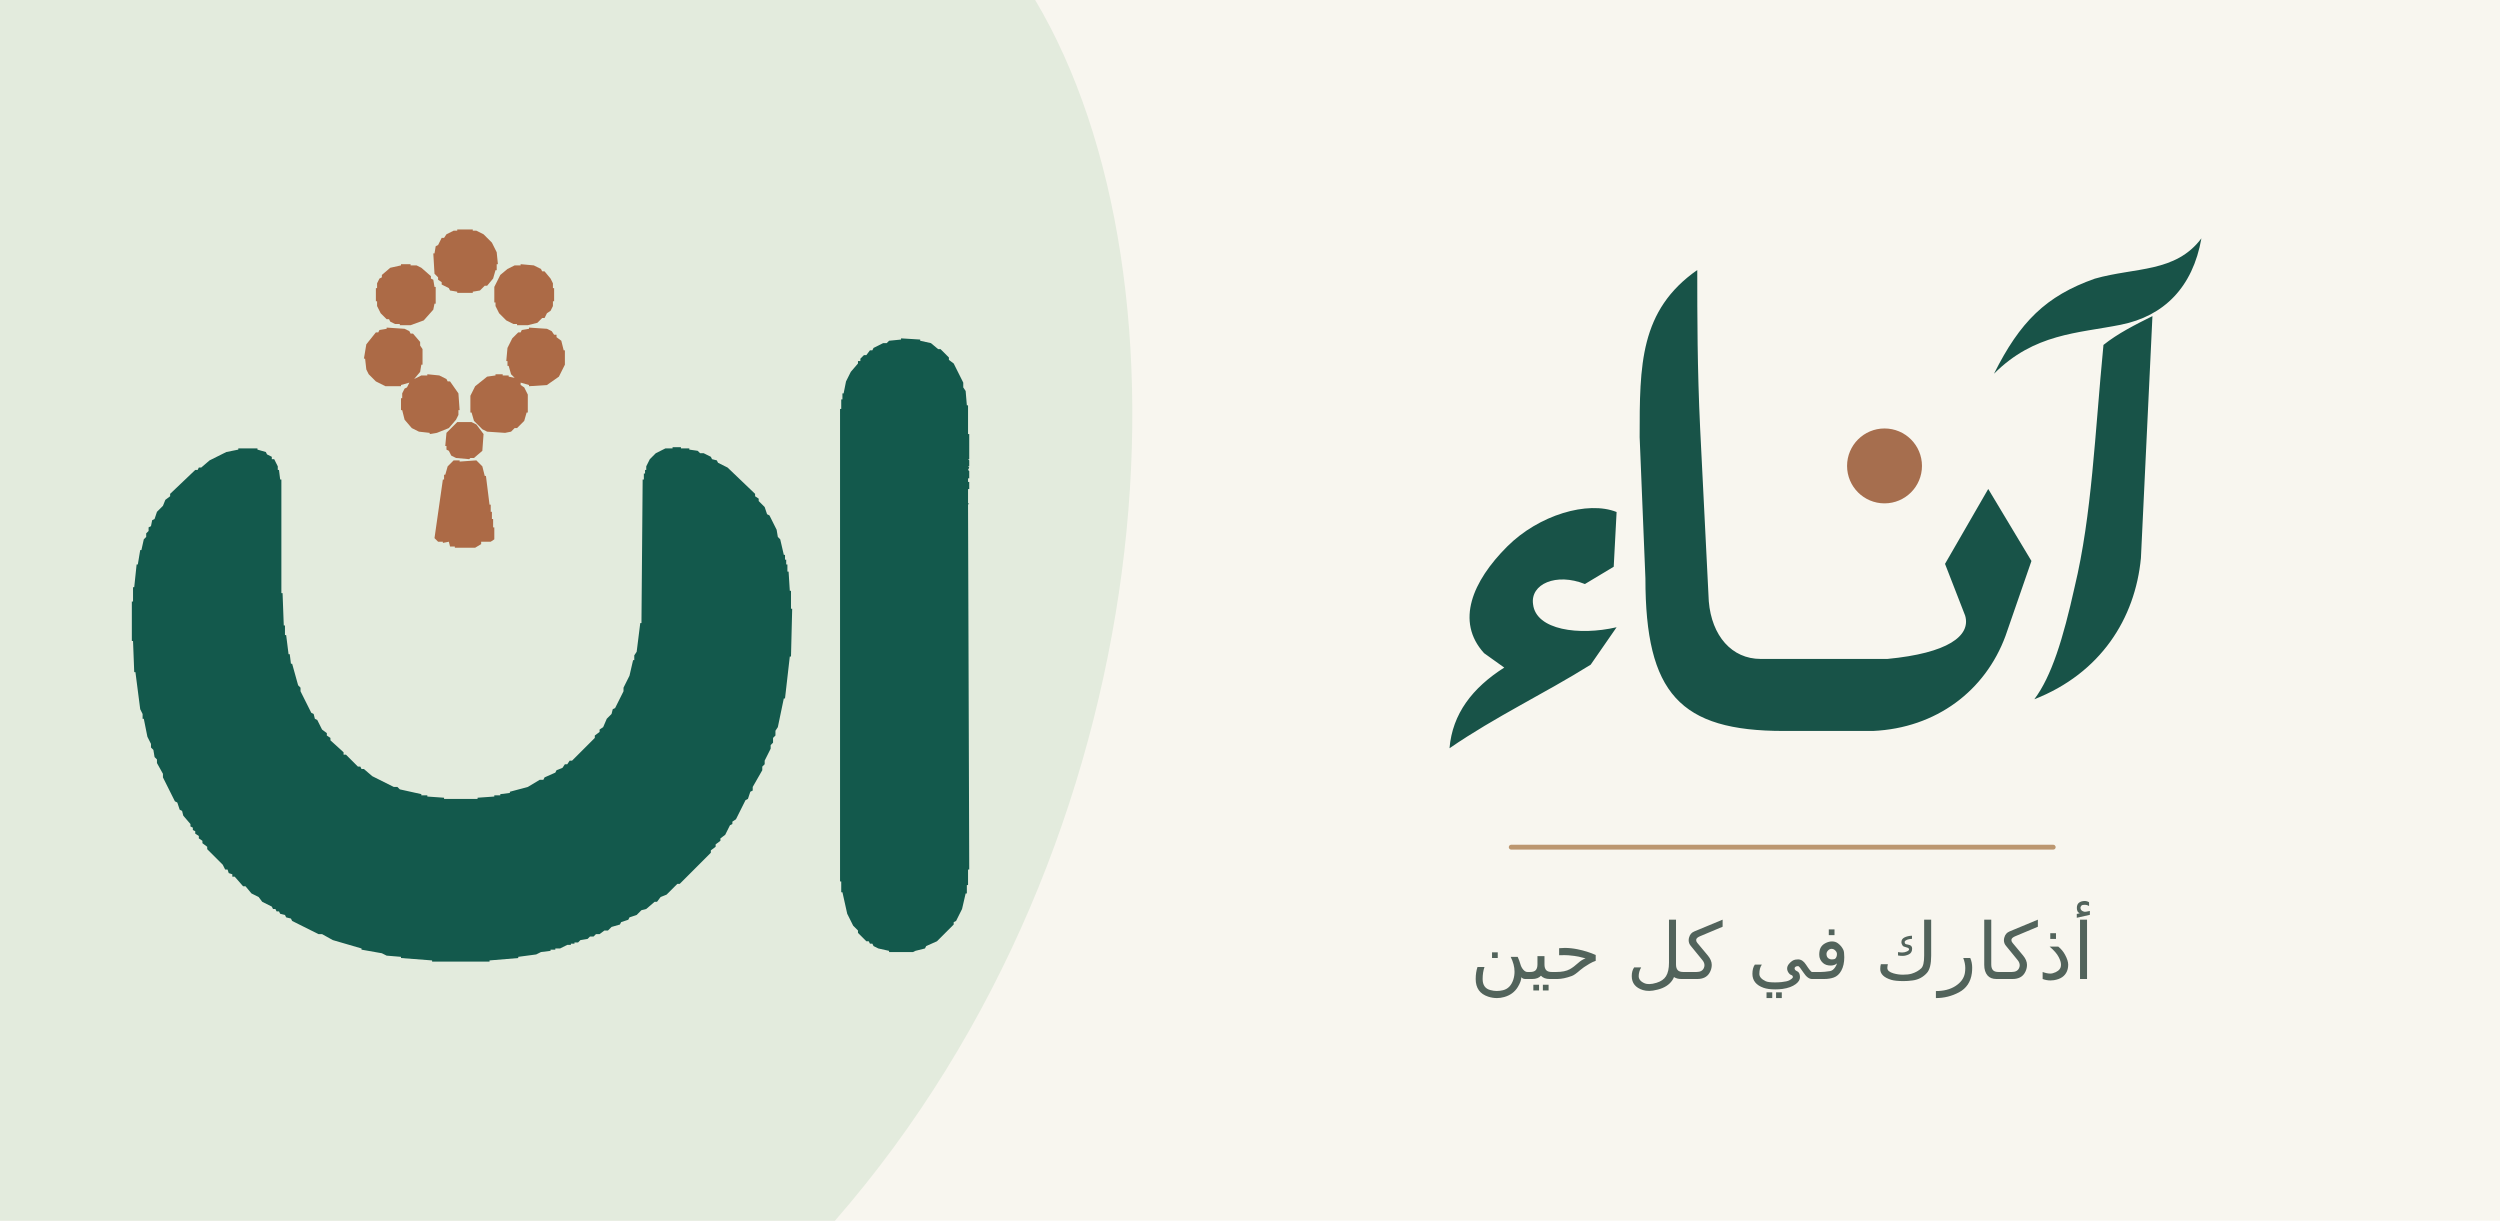
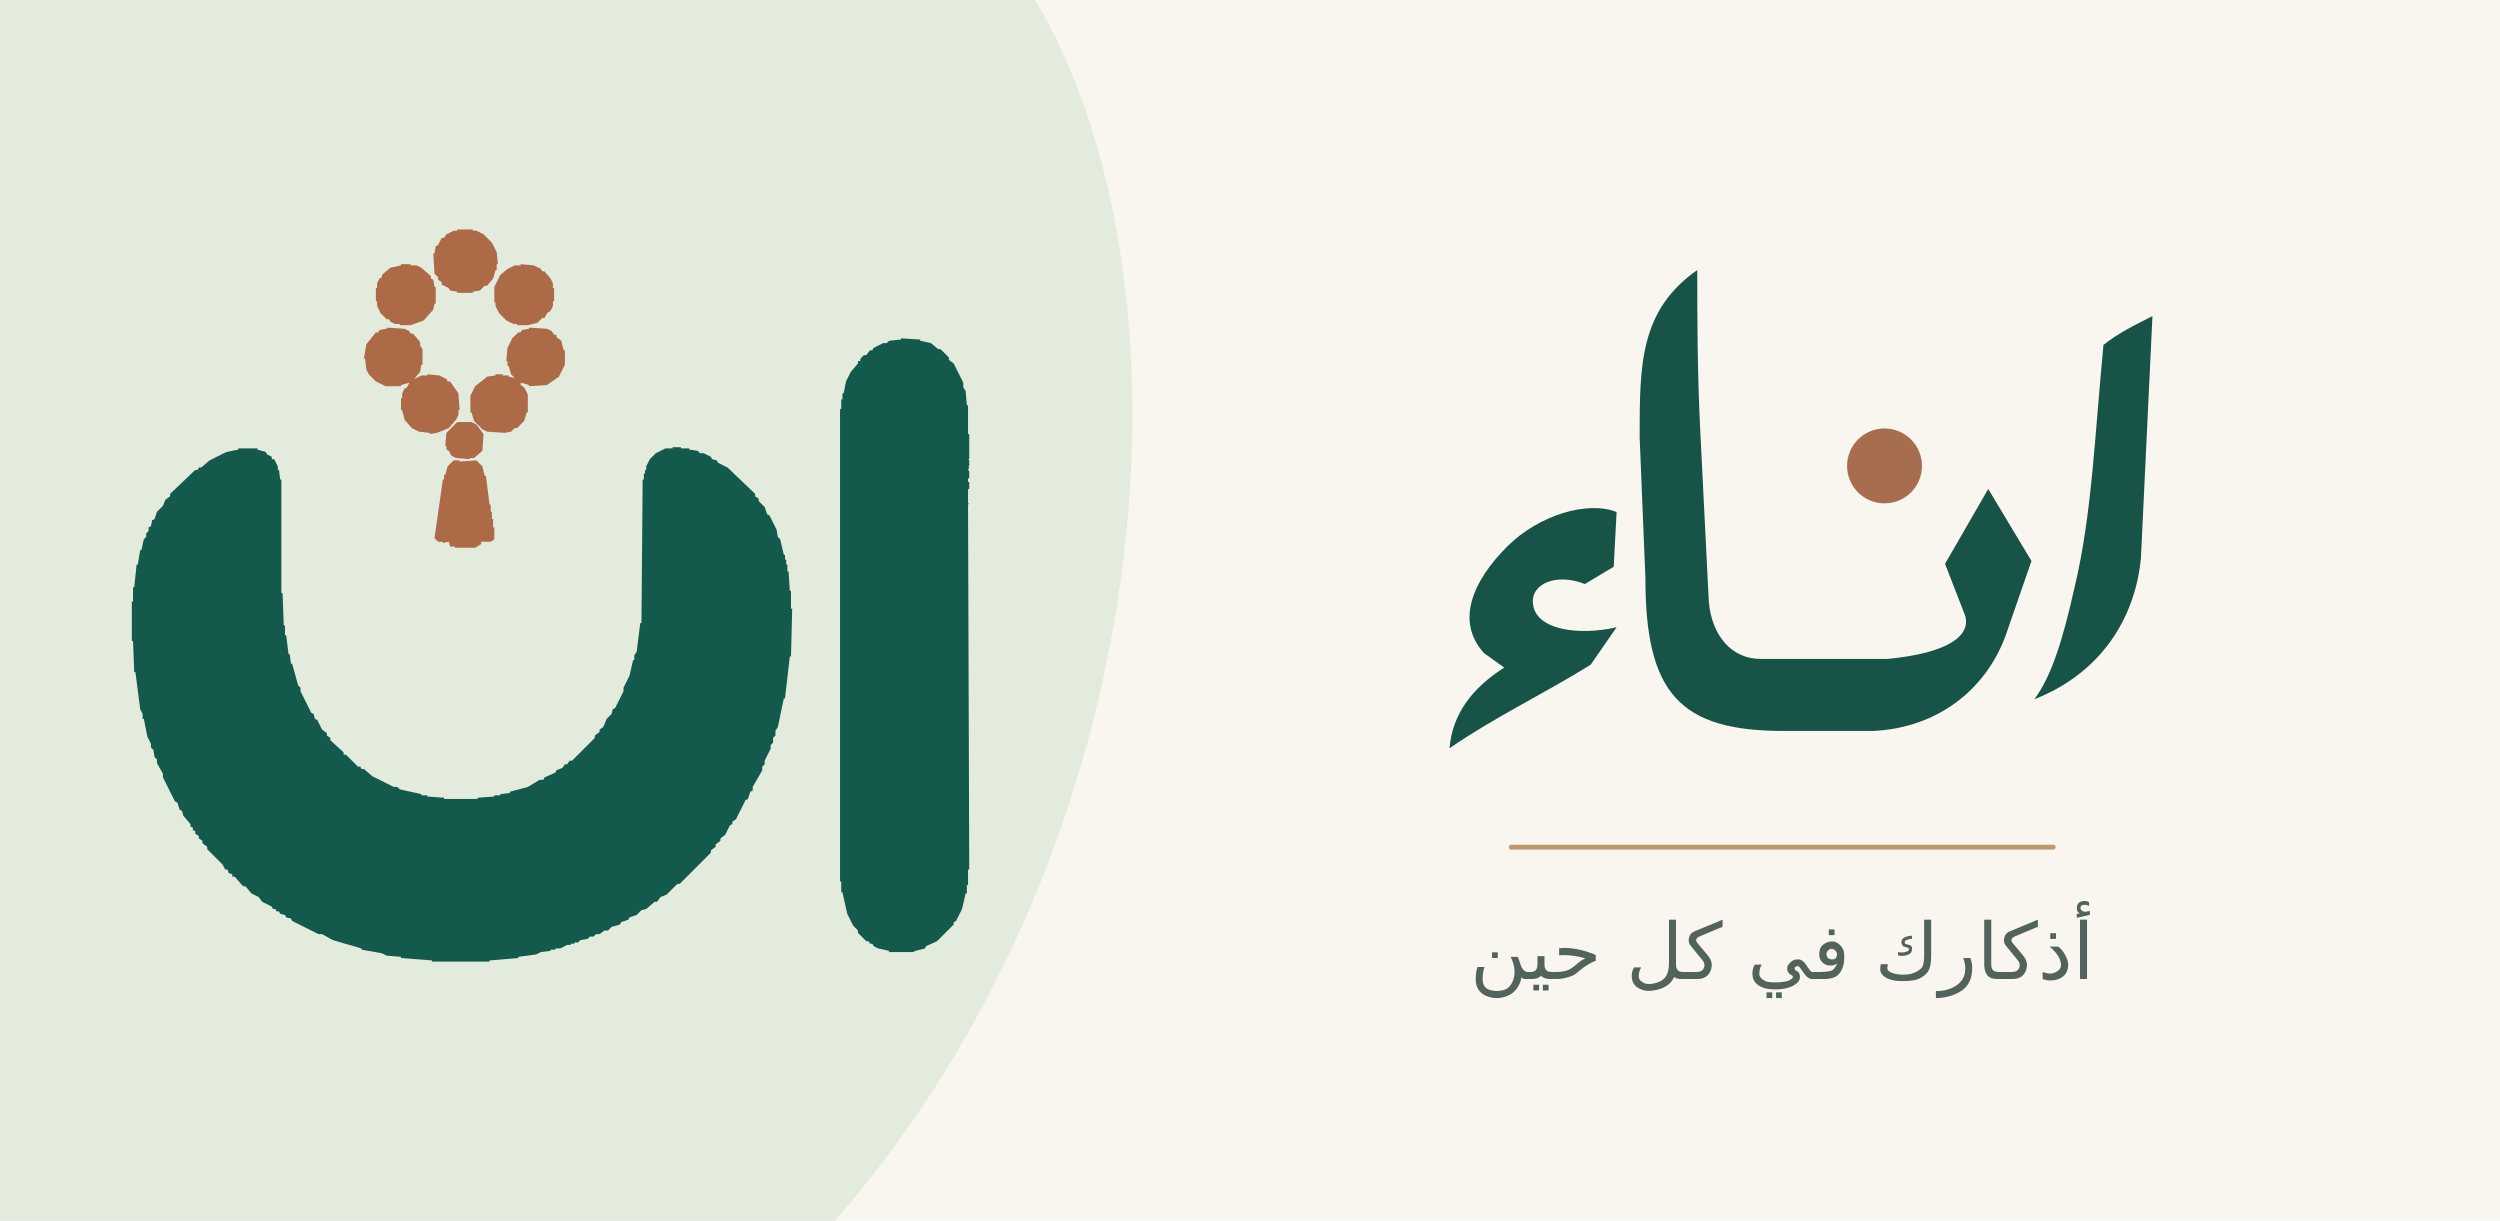
<svg xmlns="http://www.w3.org/2000/svg" width="1024" height="500" viewBox="0 0 1024 500">
  <rect width="1024" height="500" fill="#F8F6EF" />
  <path d="M0 0H424C492 114 478 344 342 500H0Z" fill="#E3EBDD" />
  <g id="approved-app-emblem" transform="translate(54 94) scale(0.49) translate(-277 -314)">
    <path fill="#13594C" d="M920,405 L936,406 L936,407 L945,409 L951,414 L953,414 L960,421 L960,423 L964,426 L972,442 L972,446 L974,449 L975,461 L976,461 L976,485 L977,485 L977,506 L976,506 L977,507 L977,512 L976,512 L977,513 L976,515 L977,516 L977,522 L976,522 L976,525 L977,525 L977,531 L976,531 L976,543 L977,543 L976,544 L977,849 L976,849 L976,862 L975,862 L975,869 L974,869 L971,882 L966,892 L964,893 L964,895 L950,909 L941,913 L940,915 L932,917 L930,918 L910,918 L910,917 L901,915 L897,913 L896,911 L894,911 L893,909 L891,909 L884,902 L884,900 L880,896 L875,886 L871,868 L870,868 L870,859 L869,859 L869,464 L870,464 L870,456 L871,456 L871,451 L872,451 L874,441 L878,433 L884,426 L884,424 L886,424 L886,422 L889,419 L891,419 L894,415 L896,415 L897,413 L905,409 L908,409 L910,407 L920,406 Z" />
    <path fill="#13594C" d="M729,496 L736,496 L736,497 L743,497 L743,498 L750,499 L752,501 L755,501 L761,504 L762,506 L766,507 L767,509 L775,513 L798,535 L798,537 L801,539 L801,541 L806,546 L808,552 L810,553 L816,565 L817,571 L819,573 L822,586 L823,586 L823,590 L824,590 L824,594 L825,594 L825,600 L826,600 L827,616 L828,616 L828,631 L829,631 L828,671 L827,671 L823,706 L822,706 L817,730 L815,733 L815,737 L813,739 L813,743 L811,745 L811,748 L806,758 L806,761 L804,763 L804,766 L796,780 L796,783 L794,784 L792,790 L790,791 L782,807 L779,809 L779,811 L777,812 L773,820 L769,823 L769,825 L765,828 L765,830 L761,833 L761,835 L735,861 L733,861 L724,870 L719,872 L716,876 L714,876 L707,882 L703,883 L699,887 L693,889 L692,891 L686,893 L685,895 L678,897 L675,900 L672,900 L668,903 L665,903 L663,905 L660,905 L658,907 L652,908 L650,910 L647,910 L647,911 L644,911 L644,912 L641,912 L635,915 L631,915 L631,916 L627,916 L627,917 L619,918 L615,920 L600,922 L600,923 L576,925 L576,926 L528,926 L528,925 L502,923 L502,922 L490,921 L486,919 L469,916 L469,915 L445,908 L436,903 L433,903 L411,892 L410,890 L406,889 L405,887 L401,886 L400,884 L398,884 L397,882 L395,882 L394,880 L386,876 L383,872 L377,869 L372,863 L370,863 L363,855 L361,855 L361,853 L358,852 L357,849 L355,849 L353,845 L340,832 L340,830 L336,827 L336,825 L333,823 L333,821 L330,819 L330,817 L328,816 L328,814 L326,813 L326,811 L320,804 L319,800 L317,799 L315,793 L313,792 L303,772 L303,769 L298,760 L298,757 L296,755 L295,749 L293,747 L293,744 L290,738 L287,723 L286,723 L286,719 L284,715 L280,684 L279,684 L278,658 L277,658 L277,625 L278,625 L278,613 L279,613 L281,594 L282,594 L284,582 L285,582 L287,573 L289,571 L289,568 L291,566 L291,563 L293,562 L294,557 L296,556 L298,550 L303,545 L305,540 L309,537 L309,535 L330,515 L332,515 L333,513 L335,513 L342,507 L356,500 L366,498 L366,497 L382,497 L382,498 L389,500 L390,502 L394,504 L394,506 L396,506 L399,512 L399,515 L400,515 L401,523 L402,523 L402,618 L403,618 L404,645 L405,645 L405,653 L406,653 L408,669 L409,669 L410,677 L411,677 L416,695 L418,697 L418,700 L427,718 L429,719 L430,723 L432,724 L436,732 L440,735 L440,737 L443,739 L443,741 L454,751 L454,753 L456,753 L466,763 L468,763 L469,765 L471,765 L478,771 L496,780 L499,780 L501,782 L519,786 L519,787 L524,787 L524,788 L538,789 L538,790 L566,790 L566,789 L580,788 L580,787 L585,787 L585,786 L593,785 L593,784 L608,780 L618,774 L621,774 L622,772 L631,768 L632,766 L637,764 L639,761 L641,761 L643,758 L645,758 L664,739 L664,737 L668,734 L668,732 L671,730 L674,723 L678,719 L679,715 L681,714 L688,700 L688,697 L693,687 L696,674 L697,674 L697,670 L699,667 L702,643 L703,643 L704,523 L705,523 L705,518 L706,518 L706,515 L707,515 L707,512 L710,506 L715,501 L723,497 L729,497 Z" />
    <path fill="#AC6A46" d="M549,314 L562,314 L562,315 L565,315 L571,318 L578,325 L582,333 L583,343 L582,343 L582,348 L581,348 L579,355 L574,361 L572,361 L568,365 L562,366 L562,367 L549,367 L549,366 L543,365 L542,363 L536,360 L536,358 L533,356 L533,354 L530,351 L529,334 L530,334 L531,328 L533,327 L536,321 L538,321 L540,318 L546,315 L549,315 Z" />
    <path fill="#AC6A46" d="M502,343 L510,343 L510,344 L515,344 L519,346 L527,353 L527,355 L529,356 L530,362 L531,362 L531,376 L530,376 L529,381 L521,390 L510,394 L501,394 L501,393 L497,393 L493,391 L492,389 L490,389 L485,384 L482,378 L482,374 L481,374 L481,363 L482,363 L482,359 L484,355 L486,354 L486,352 L493,346 L502,344 Z" />
    <path fill="#AC6A46" d="M602,343 L613,344 L619,347 L620,349 L622,349 L627,355 L629,359 L629,363 L630,363 L630,374 L629,374 L629,378 L627,382 L624,384 L622,388 L620,388 L616,392 L608,394 L599,394 L599,393 L596,393 L590,390 L584,384 L581,378 L581,375 L580,375 L580,362 L585,352 L591,347 L597,344 L602,344 Z" />
    <path fill="#AC6A46" d="M490,396 L505,397 L509,399 L510,401 L512,401 L518,408 L518,411 L520,414 L520,427 L519,427 L518,433 L513,439 L519,436 L524,436 L524,435 L534,436 L540,439 L541,441 L543,441 L550,451 L551,465 L550,465 L550,469 L548,473 L542,480 L532,484 L526,485 L526,484 L517,483 L511,480 L505,473 L503,465 L502,465 L502,455 L503,455 L503,451 L505,447 L507,446 L509,442 L502,444 L502,445 L489,445 L481,441 L475,435 L473,431 L472,422 L471,422 L473,410 L481,400 L483,400 L484,398 L490,397 Z" />
    <path fill="#AC6A46" d="M609,396 L624,397 L628,399 L630,402 L632,402 L632,404 L636,407 L638,415 L639,415 L639,427 L634,437 L624,444 L609,445 L609,444 L602,442 L602,444 L605,446 L608,452 L608,467 L607,467 L605,474 L599,480 L597,480 L594,483 L589,484 L574,483 L570,481 L563,474 L561,467 L560,467 L560,453 L564,445 L574,437 L581,436 L581,435 L587,435 L587,436 L592,436 L592,437 L597,438 L594,435 L592,428 L591,428 L591,424 L590,424 L591,413 L595,405 L600,400 L602,400 L603,398 L609,397 Z" />
    <path fill="#AC6A46" d="M549,475 L561,475 L565,477 L571,485 L570,499 L563,505 L560,505 L559,506 L548,505 L544,503 L542,499 L540,498 L540,495 L539,495 L540,484 Z" />
    <path fill="#AC6A46" d="M546,507 L551,507 L551,508 L565,507 L570,512 L572,520 L573,520 L576,544 L577,544 L577,550 L578,550 L578,556 L579,556 L579,563 L580,563 L580,573 L577,575 L569,575 L569,577 L564,580 L547,580 L547,579 L543,579 L542,575 L537,576 L537,575 L533,575 L530,572 L537,523 L538,523 L538,519 L539,519 L541,512 Z" />
  </g>
  <g transform="translate(589 87) scale(1.18)">
    <g transform="translate(-320 -560)">
-       <path fill="#185348" d="M551,606 C548,637 547,665 541,690 C537,708 533,721 527,729 C550,720 562,701 564,680 L568,596 C562,599 556,602 551,606 Z M513,616 C522,598 531,589 548,583 C562,579 576,581 585,569 C582,586 572,596 557,599 C542,602 527,602 513,616 Z M410,580 C390,594 390,613 390,638 L392,687 C392,727 404,740 440,740 L471,740 C493,739 510,726 517,707 L526,681 L511,656 L496,682 L503,700 C505,707 497,713 476,715 L432,715 C422,715 415,707 414,695 L411,635 C410,614 410,596 410,580 Z M382,664 C372,660 355,665 344,676 C332,688 326,702 336,713 L343,718 C332,725 325,734 324,746 C340,735 357,727 373,717 L382,704 C369,707 354,705 353,696 C352,689 361,685 371,689 L381,683 Z" />
+       <path fill="#185348" d="M551,606 C548,637 547,665 541,690 C537,708 533,721 527,729 C550,720 562,701 564,680 L568,596 C562,599 556,602 551,606 Z M410,580 C390,594 390,613 390,638 L392,687 C392,727 404,740 440,740 L471,740 C493,739 510,726 517,707 L526,681 L511,656 L496,682 L503,700 C505,707 497,713 476,715 L432,715 C422,715 415,707 414,695 L411,635 C410,614 410,596 410,580 Z M382,664 C372,660 355,665 344,676 C332,688 326,702 336,713 L343,718 C332,725 325,734 324,746 C340,735 357,727 373,717 L382,704 C369,707 354,705 353,696 C352,689 361,685 371,689 L381,683 Z" />
      <path fill="#A66E4E" d="M488,648 A13,13 0,1 1,462 648 A13,13 0,1 1,488 648 Z" />
    </g>
  </g>
  <rect x="618" y="346" width="224" height="2" rx="1" fill="#BC9770" />
  <text x="730" y="401" font-family="Arial" font-size="32" text-anchor="middle" fill="#52635B" direction="rtl">أذكارك في كل حين</text>
</svg>
